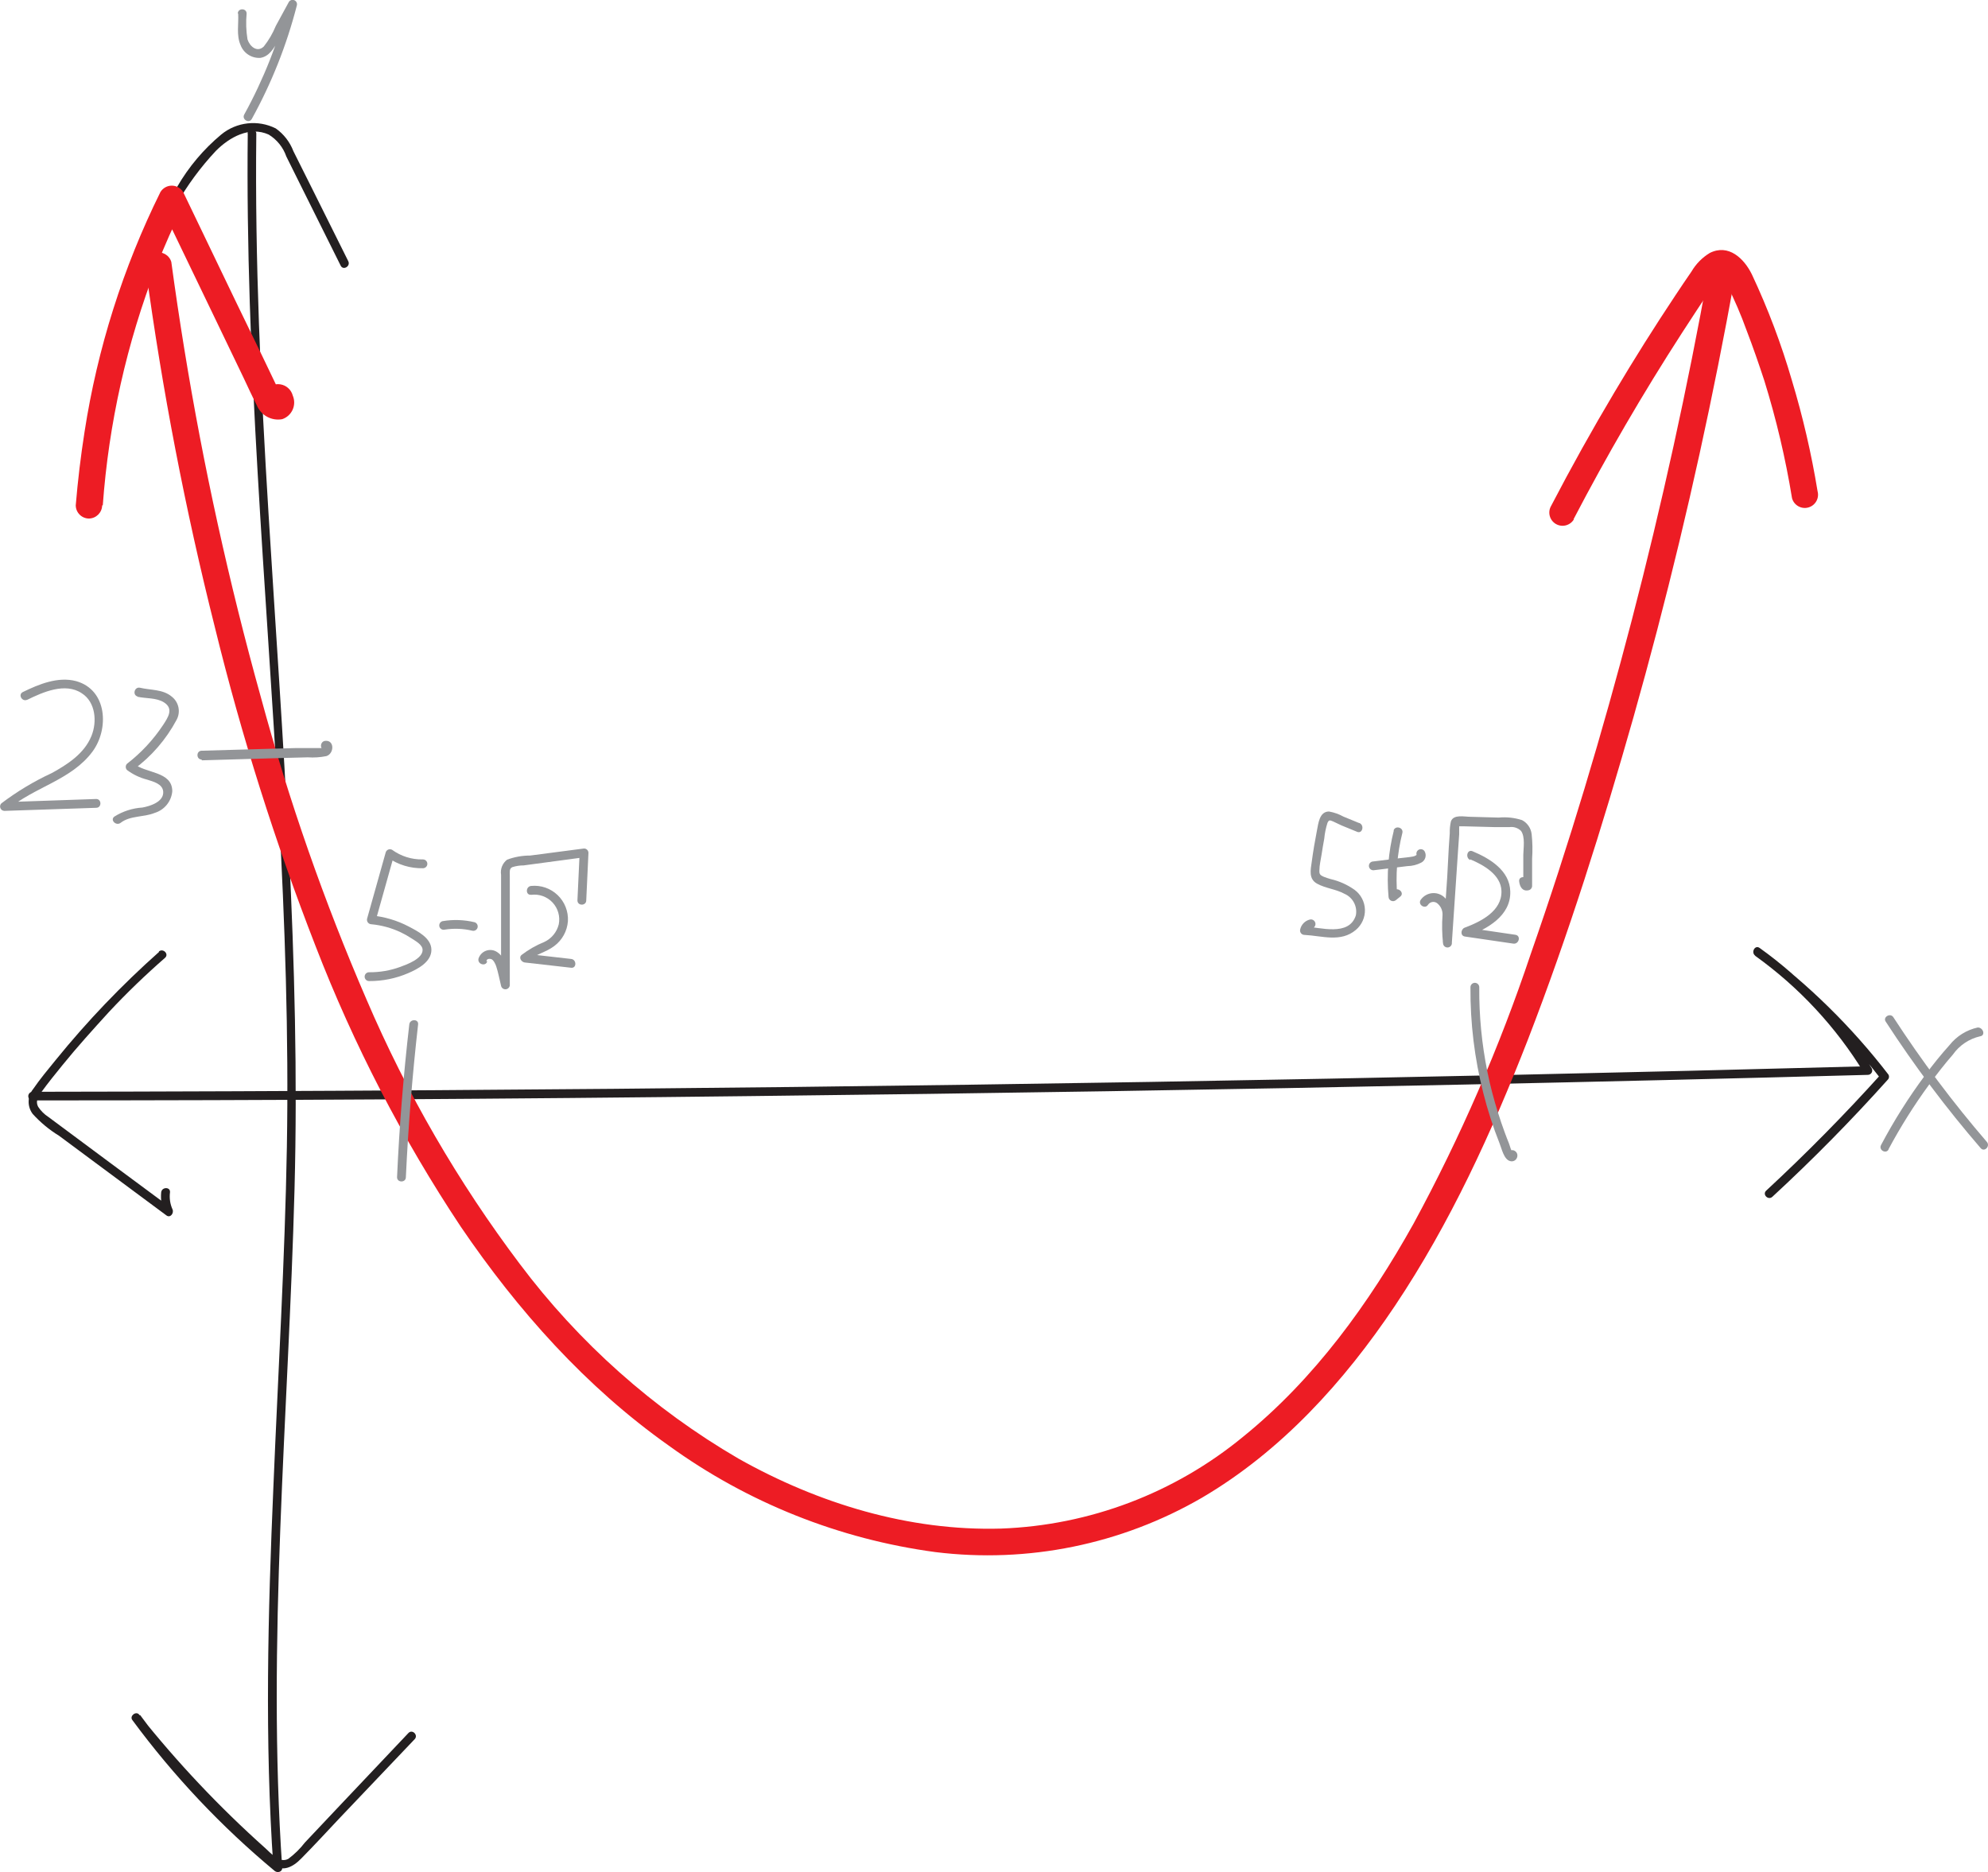
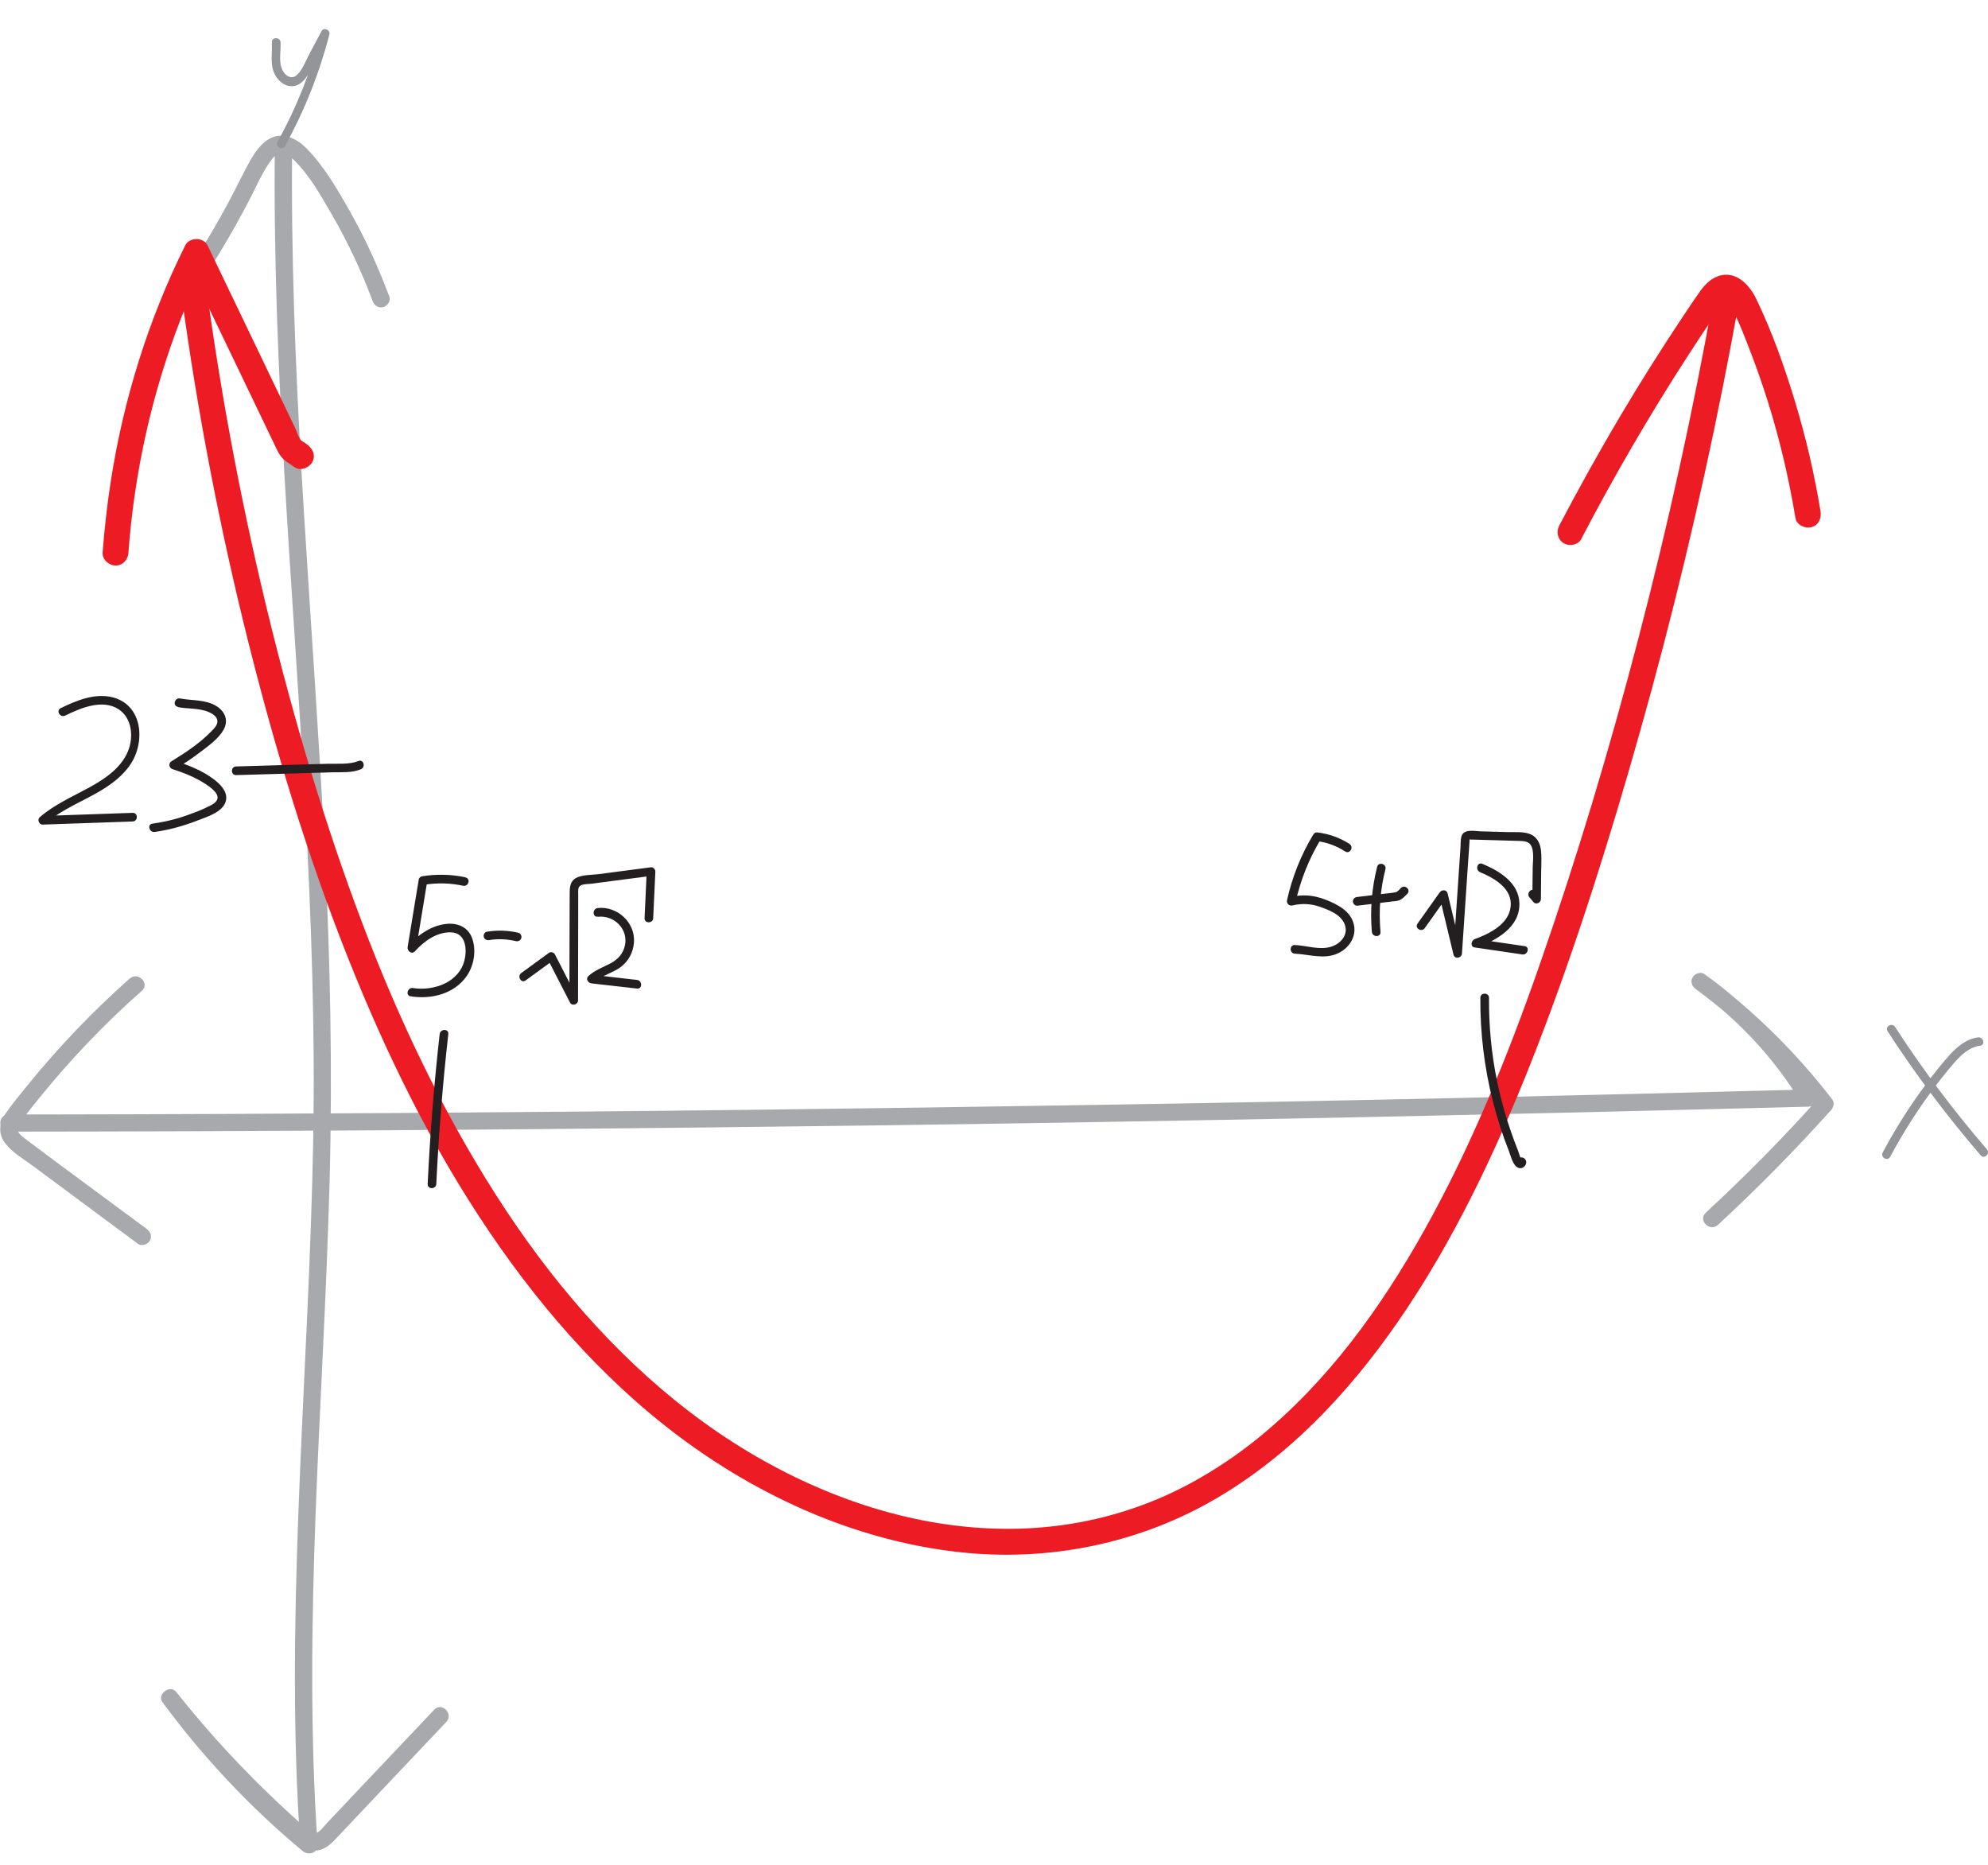
- <svg xmlns="http://www.w3.org/2000/svg" id="Layer_1" data-name="Layer 1" viewBox="0 0 225.71 212.44">
+ <svg xmlns="http://www.w3.org/2000/svg" id="Layer_2" data-name="Layer 2" viewBox="0 0 230.15 215.83">
  <defs>
-     <style>.cls-1{fill:#231f20;}.cls-2{fill:#939598;}.cls-3{fill:#ed1c24;}</style>
+     <style>
+       .cls-1 {
+         fill: #231f20;
+       }
+ 
+       .cls-2 {
+         fill: #ed1c24;
+       }
+ 
+       .cls-3 {
+         fill: #939598;
+       }
+ 
+       .cls-4 {
+         fill: #a7a9ac;
+       }
+     </style>
  </defs>
-   <path class="cls-1" d="M42,32.31c1.19-2.29,2.37-4.58,3.7-6.78a32.1,32.1,0,0,1,4.5-6.11c1.53-1.54,3.82-2.84,6-1.85a4.73,4.73,0,0,1,2,2.49l1.89,3.8,4.28,8.59c.28.58,1.15.07.86-.51l-4.11-8.25c-.71-1.42-1.41-2.83-2.12-4.24a5.61,5.61,0,0,0-2-2.58,5.72,5.72,0,0,0-6.19.69,22.21,22.21,0,0,0-5,5.93,93.89,93.89,0,0,0-4.66,8.31c-.3.57.57,1.08.86.51Z" transform="translate(-25.69 -2.29)" />
-   <path class="cls-1" d="M53.82,17.38c-.29,25.71,2.1,51.33,3.52,77,.7,12.7,1.14,25.42.92,38.14s-1,25.71-1.53,38.56c-.62,14.39-1,28.81,0,43.19l.85-.35A96.61,96.61,0,0,1,41.6,197l-.79.61c2.4,3,4.92,5.9,7.59,8.67q2,2.08,4.09,4.06a37.43,37.43,0,0,0,4,3.62c1.31.9,2.43.33,3.43-.7,1.46-1.48,2.86-3,4.29-4.52l8.56-9c.44-.46-.26-1.17-.71-.7l-7.76,8.2-4,4.24a9.58,9.58,0,0,1-1.87,1.84c-1,.55-1.94-.6-2.61-1.2a123.09,123.09,0,0,1-14.33-15.17c-.35-.44-1.12.15-.78.61a97.61,97.61,0,0,0,16.17,17.14c.3.25.88.12.85-.36-1.76-25.69.72-51.39,1.4-77.08s-1.38-51.1-2.95-76.62c-.88-14.38-1.56-28.77-1.39-43.17a.5.5,0,0,0-1,0Z" transform="translate(-25.69 -2.29)" />
-   <path class="cls-2" d="M239.79,118.28a131.86,131.86,0,0,0,10.78,14.36c.42.49,1.12-.22.7-.71a131,131,0,0,1-10.62-14.16c-.35-.53-1.22,0-.86.51Z" transform="translate(-25.69 -2.29)" />
-   <path class="cls-2" d="M240.09,132.79a62,62,0,0,1,4.63-7.37c.85-1.16,1.74-2.31,2.69-3.4a5.2,5.2,0,0,1,3.1-2.08c.63-.09.36-1-.27-1a5.62,5.62,0,0,0-3.21,2,43.1,43.1,0,0,0-2.77,3.42,61.2,61.2,0,0,0-5,7.92c-.31.57.56,1.07.86.5Z" transform="translate(-25.69 -2.29)" />
-   <path class="cls-2" d="M52.73,3.83C52.8,5,52.51,6.28,53,7.4a2.25,2.25,0,0,0,2.25,1.46c1-.15,1.55-1.1,2-1.93L59.34,3l-.92-.38a53.67,53.67,0,0,1-5,12.67c-.31.56.55,1.07.86.5A54.81,54.81,0,0,0,59.39,2.92a.5.5,0,0,0-.92-.38L57,5.24a9.68,9.68,0,0,1-1.36,2.33c-.75.72-1.59,0-1.85-.81a11.47,11.47,0,0,1-.1-2.93c0-.64-1-.64-1,0Z" transform="translate(-25.69 -2.29)" />
-   <path class="cls-1" d="M29.4,127.22q40.76,0,81.5-.49,40.54-.45,81.08-1.31,22.89-.48,45.78-1.1a.5.5,0,0,0,.43-.75,47,47,0,0,0-12.72-13.66c-.53-.38-1,.49-.51.87a72.42,72.42,0,0,1,14.27,14l.08-.6q-6.24,6.93-13.09,13.28c-.48.44.23,1.14.7.7q6.86-6.33,13.09-13.28a.48.48,0,0,0,.08-.6,74.17,74.17,0,0,0-14.62-14.35l-.51.87a45.64,45.64,0,0,1,12.37,13.3l.43-.76q-40.74,1.09-81.48,1.78-40.54.68-81.09.94-22.89.15-45.79.18a.5.5,0,0,0,0,1Z" transform="translate(-25.69 -2.29)" />
-   <path class="cls-1" d="M43.75,110.36A104.27,104.27,0,0,0,32,122.65c-.86,1.06-1.76,2.13-2.54,3.27a2.3,2.3,0,0,0-.07,2.82,13.57,13.57,0,0,0,3,2.49l3.8,2.82,8.4,6.23c.45.33.87-.28.69-.68a3.6,3.6,0,0,1-.29-1.94c.07-.64-.93-.64-1,0a4.65,4.65,0,0,0,.42,2.44l.69-.68c-4.64-3.44-9.28-6.86-13.9-10.31a4,4,0,0,1-1.18-1.17c-.33-.61,0-1.17.38-1.68.76-1.05,1.59-2.07,2.41-3.08,1.67-2.06,3.43-4,5.25-6q3-3.21,6.37-6.15c.48-.43-.23-1.13-.71-.71Z" transform="translate(-25.69 -2.29)" />
-   <path class="cls-3" d="M37.36,59.66a94,94,0,0,1,6.09-27.13q1.38-3.53,3.07-6.91H43.93l6.26,13,3.13,6.51c.5,1.06,1,2.15,1.53,3.18a2.61,2.61,0,0,0,2.88,1.57,2,2,0,0,0,1.2-2.68,1.74,1.74,0,0,0-3.17-.46,1.5,1.5,0,0,0,2.59,1.52l-.12.17-.67.39.06,0h-.8a1,1,0,0,1-.75-.71c0,.16,0,.13,0-.1,0-.39.28-.56.83-.52.78,0,1-.17.67-.44A9.64,9.64,0,0,0,57,45.91l-1.51-3.15-3-6.18-6-12.48a1.51,1.51,0,0,0-2.59,0,93.66,93.66,0,0,0-8.61,27.21q-.65,4.15-1,8.35a1.51,1.51,0,0,0,1.5,1.5,1.53,1.53,0,0,0,1.5-1.5Z" transform="translate(-25.69 -2.29)" />
-   <path class="cls-3" d="M42.25,32.86a370.39,370.39,0,0,0,7.85,40.7,289.73,289.73,0,0,0,11.43,36.17A165.23,165.23,0,0,0,78,141.55c6.46,9.5,14.2,18.2,23.62,24.86a66.72,66.72,0,0,0,30.28,12.09,48.48,48.48,0,0,0,30.25-6.17c9-5.28,16.15-13.18,21.91-21.78,6.27-9.37,11-19.71,15.09-30.2,4.64-12,8.49-24.29,12-36.64q5.59-19.78,9.61-39.95,1-5,1.88-9.94a1.54,1.54,0,0,0-1-1.85A1.52,1.52,0,0,0,219.68,33q-3.6,20-8.73,39.72c-3.33,12.76-7.11,25.41-11.46,37.86a192.18,192.18,0,0,1-13.31,30.63c-5.05,9.05-11.25,17.64-19.36,24.2a45.85,45.85,0,0,1-27.48,10.42c-10.45.3-20.75-2.85-29.8-7.94A83.75,83.75,0,0,1,84.7,145.78a144.23,144.23,0,0,1-17.39-30,252.39,252.39,0,0,1-12-34.33,366.36,366.36,0,0,1-8.7-39.57q-.8-4.92-1.47-9.85A1.5,1.5,0,0,0,43.3,31a1.54,1.54,0,0,0-1,1.84Z" transform="translate(-25.69 -2.29)" />
-   <path class="cls-3" d="M204.34,61.25Q210,50.39,216.66,40.08,218.31,37.53,220,35a10.31,10.31,0,0,1,.67-.92c.14-.16.45-.53.54-.45s-.11,0-.11,0c-.17,0-.05-.08-.06,0s.12.08,0,0a1,1,0,0,1,.18.17,3.27,3.27,0,0,1,.54.81A46.19,46.19,0,0,1,224,39.82c.72,1.87,1.37,3.76,2,5.67a98.58,98.58,0,0,1,3.15,13.36,1.5,1.5,0,0,0,2.9-.79,98.77,98.77,0,0,0-2.92-12.6,82.49,82.49,0,0,0-4.53-12c-.89-1.83-2.66-3.52-4.79-2.45a6,6,0,0,0-2.07,2.1c-.62.9-1.23,1.8-1.83,2.71q-3.6,5.41-6.92,11-3.78,6.35-7.19,12.9a1.5,1.5,0,1,0,2.59,1.52Z" transform="translate(-25.69 -2.29)" />
-   <path class="cls-2" d="M72.16,118.59q-1,8.66-1.39,17.35c0,.64,1,.64,1,0q.41-8.7,1.39-17.35c.07-.64-.93-.63-1,0Z" transform="translate(-25.69 -2.29)" />
-   <path class="cls-2" d="M73.66,99.86a5.71,5.71,0,0,1-3.45-1.09.5.5,0,0,0-.73.3l-2.11,7.51a.51.51,0,0,0,.48.64,10,10,0,0,1,3.35.92,10.62,10.62,0,0,1,1.27.72c.41.27,1.21.7,1.2,1.28,0,1-1.79,1.65-2.53,1.92a10,10,0,0,1-3.55.61.5.5,0,0,0,0,1,11,11,0,0,0,4.45-.9c1.07-.46,2.62-1.26,2.63-2.63s-1.61-2.15-2.59-2.67a11.43,11.43,0,0,0-4.23-1.25l.48.63,2.11-7.51-.73.3a6.64,6.64,0,0,0,4,1.22.5.5,0,0,0,0-1Z" transform="translate(-25.69 -2.29)" />
-   <path class="cls-2" d="M76.19,107.83a8.15,8.15,0,0,1,3.11.12.5.5,0,0,0,.61-.35.5.5,0,0,0-.34-.61,9.11,9.11,0,0,0-3.64-.12.5.5,0,0,0-.35.62.5.5,0,0,0,.61.34Z" transform="translate(-25.69 -2.29)" />
-   <path class="cls-2" d="M80.92,111.42c0-.26.31-.32.55-.24s.47.54.56.82c.23.7.36,1.45.54,2.17a.5.5,0,0,0,1-.14l0-10.94c0-.45,0-.9,0-1.35s-.08-.83.28-1a4.25,4.25,0,0,1,1.29-.2l1.34-.18L92,99.62l-.5-.5-.25,5.39c0,.65,1,.64,1,0l.25-5.39a.5.5,0,0,0-.5-.5l-6.12.8a7.46,7.46,0,0,0-2.62.47,1.81,1.81,0,0,0-.68,1.72c0,4.14,0,8.28,0,12.42l1-.13c-.26-1.09-.37-2.83-1.43-3.51a1.4,1.4,0,0,0-2.14.76c-.11.63.85.9,1,.27Z" transform="translate(-25.69 -2.29)" />
-   <path class="cls-2" d="M86,103.88a2.82,2.82,0,0,1,3.13,3.35,3,3,0,0,1-1.64,2,11.07,11.07,0,0,0-2.59,1.48c-.35.32,0,.8.36.85l5.28.6c.63.07.63-.93,0-1l-5.28-.6.35.85c.86-.79,2.07-1,3-1.71a3.88,3.88,0,0,0,1.56-2.83,3.81,3.81,0,0,0-4.18-4c-.64.07-.64,1.07,0,1Z" transform="translate(-25.69 -2.29)" />
-   <path class="cls-2" d="M192.64,114.39a47.35,47.35,0,0,0,1.46,12,45.41,45.41,0,0,0,1.85,5.72c.23.56.48,1.81,1.19,2s1.12-.71.59-1.12-1.22.31-.71.7l.07.06-.15-.35v-.06l.3-.23-.1,0,.39.05c-.29-.12-.41-.81-.53-1.09s-.31-.79-.46-1.19c-.28-.76-.54-1.52-.78-2.29-.47-1.51-.87-3-1.19-4.59a46.51,46.51,0,0,1-.93-9.63.5.5,0,0,0-1,0Z" transform="translate(-25.69 -2.29)" />
-   <path class="cls-2" d="M180,95.73,178.22,95a5.28,5.28,0,0,0-1.64-.58c-1.1,0-1.21,1.38-1.37,2.16-.23,1.18-.43,2.36-.59,3.55-.13.92-.37,1.94.6,2.48s2.15.62,3.13,1.16a2.21,2.21,0,0,1,1.28,2.44c-.77,2.44-4.07,1.35-5.84,1.26l.49.64a.5.5,0,0,1,.38-.42.5.5,0,0,0-.27-1,1.49,1.49,0,0,0-1.08,1.11.5.5,0,0,0,.48.63c2,.1,4.12.88,5.83-.56a2.9,2.9,0,0,0-.14-4.56,7.69,7.69,0,0,0-2.72-1.22,7.52,7.52,0,0,1-.8-.27c-.39-.17-.49-.3-.47-.71,0-.6.16-1.22.25-1.82s.19-1.19.3-1.78a8.43,8.43,0,0,1,.37-1.81c.18-.38.3-.28.66-.14L178,96l1.78.73c.59.24.85-.73.26-1Z" transform="translate(-25.69 -2.29)" />
-   <path class="cls-2" d="M181.64,101.09l3.84-.47a3.53,3.53,0,0,0,1.56-.39.93.93,0,0,0,.4-1.28.5.5,0,0,0-.87.5s0-.16,0-.15-.09.09-.1.09a1,1,0,0,1-.41.15c-.48.09-1,.12-1.45.18l-3,.37a.5.5,0,0,0,0,1Z" transform="translate(-25.69 -2.29)" />
-   <path class="cls-2" d="M183.94,96.58a22.48,22.48,0,0,0-.6,7.53.51.51,0,0,0,.85.36l.48-.39c.51-.4-.21-1.11-.7-.71l-.49.39.86.35a21.65,21.65,0,0,1,.57-7.26c.15-.62-.81-.89-1-.27Z" transform="translate(-25.69 -2.29)" />
-   <path class="cls-2" d="M187.83,105a.72.72,0,0,1,1-.19,1.61,1.61,0,0,1,.64,1.35,17.74,17.74,0,0,0,.06,3.26.5.5,0,0,0,1-.13l.48-7.12.23-3.44.12-1.72c0-.24,0-.49,0-.73s0-.33,0-.18l.5,0,3.48.09,1.74,0a1.57,1.57,0,0,1,1.29.42c.51.67.28,2,.27,2.73l0,3.58.37-.48.16-.09c-.07-.63-1.07-.64-1,0s.4,1.19,1.11,1a.5.5,0,0,0,.36-.48l0-3.1a15.78,15.78,0,0,0-.05-2.75,2.06,2.06,0,0,0-1.09-1.62,6.57,6.57,0,0,0-2.65-.29l-3.24-.09c-.66,0-1.9-.31-2.19.53a5.49,5.49,0,0,0-.13,1.34l-.11,1.6L190,101.9l-.5,7.37,1-.13c-.41-1.56.51-3.34-.6-4.73a1.79,1.79,0,0,0-2.93.07c-.31.56.56,1.07.87.5Z" transform="translate(-25.69 -2.29)" />
-   <path class="cls-2" d="M192.61,99.85c1.5.63,3.5,1.74,3.55,3.6.06,2.29-2.36,3.48-4.18,4.16-.41.15-.54.88,0,1l5.53.81c.62.09.9-.87.26-1l-5.52-.81v1c2.25-.83,5-2.33,4.91-5.12-.06-2.38-2.34-3.75-4.29-4.56-.59-.25-.85.72-.26,1Z" transform="translate(-25.69 -2.29)" />
-   <path class="cls-2" d="M48.59,88.61l9.71-.28,2.33-.06a7.89,7.89,0,0,0,2.12-.14c.9-.29.93-1.84-.14-1.73-.63.07-.64,1.07,0,1a.5.5,0,0,0-.5-.18l-.5,0-.73,0-1.72,0-3.57.1-7,.2c-.64,0-.64,1,0,1Z" transform="translate(-25.69 -2.29)" />
-   <path class="cls-2" d="M28.78,81.74c1.79-.88,4.32-2,6.2-.74,1.57,1,1.75,3.24,1.09,4.85-.81,2-2.72,3.23-4.51,4.21a31,31,0,0,0-5.72,3.44.5.5,0,0,0,.35.85L36.61,94c.64,0,.64-1,0-1l-10.42.36.36.85c3-2.57,7.22-3.33,9.64-6.59,1.89-2.55,1.7-7-1.85-8-2.06-.55-4.24.35-6.06,1.24-.58.29-.07,1.15.5.87Z" transform="translate(-25.69 -2.29)" />
-   <path class="cls-2" d="M41.29,81.39c1,.22,2.14.1,3,.63,1.16.72.48,1.72-.09,2.59A18.36,18.36,0,0,1,40.11,89a.51.51,0,0,0,0,.71,6.5,6.5,0,0,0,2.28,1.09c.69.22,1.77.48,1.83,1.37.08,1.15-1.48,1.64-2.36,1.8A6.78,6.78,0,0,0,38.67,95c-.51.39.2,1.09.71.71,1.09-.85,2.64-.62,3.87-1.13a2.83,2.83,0,0,0,2-2.45c0-2.33-3.08-2-4.4-3.18v.71a16.82,16.82,0,0,0,4.88-5.63,2.08,2.08,0,0,0-.55-2.66c-1-.84-2.37-.71-3.59-1-.63-.14-.9.82-.27,1Z" transform="translate(-25.69 -2.29)" />
+   <g id="Layer_1-2" data-name="Layer 1">
+     <g>
+       <path class="cls-4" d="M21.71,34.95c1.97-2.83,3.82-5.74,5.51-8.75.65-1.16,1.27-2.33,1.88-3.51.69-1.35,1.31-2.8,2.21-4.03.26-.36.53-.66.87-.85.2-.11.3-.11.62-.11-.33,0,.02.02.13.04.06.01.26.11,0-.01.06.03.13.06.19.09.4.24.38.22.72.53,1.88,1.74,3.22,4.15,4.5,6.35,1.89,3.24,3.49,6.64,4.8,10.15.19.51.68.85,1.23.7.49-.13.89-.72.7-1.23-1.28-3.41-2.79-6.72-4.58-9.89-1.42-2.5-2.94-5.14-4.96-7.21-1.23-1.25-2.96-2.12-4.6-1-1.13.78-1.81,2.06-2.44,3.24-.76,1.45-1.48,2.92-2.25,4.35-1.89,3.49-3.99,6.86-6.26,10.12-.74,1.06.99,2.06,1.73,1.01h0Z" />
+       <path class="cls-4" d="M31.82,16.7c-.15,12.83.38,25.66,1.12,38.46s1.7,25.62,2.4,38.44,1.15,25.56.92,38.35-.99,25.66-1.53,38.49-.88,25.64-.24,38.45c.08,1.56.17,3.13.28,4.69l1.71-.71c-5.96-4.95-11.34-10.6-15.94-16.84l-1.57,1.21c3.66,4.6,7.64,8.93,11.92,12.96,1.06.99,2.12,1.98,3.22,2.92s2.33,1.52,3.66.69c.57-.35,1.03-.88,1.49-1.37.57-.6,1.14-1.21,1.71-1.81,1.08-1.15,2.17-2.29,3.25-3.44,2.48-2.62,4.97-5.25,7.45-7.87.88-.93-.53-2.35-1.41-1.41-4.11,4.34-8.22,8.69-12.33,13.03-.36.38-.82,1.06-1.33,1.24-.48.17-.92-.34-1.25-.63-1.03-.9-2.05-1.83-3.05-2.77-2-1.88-3.94-3.83-5.81-5.84-2.13-2.29-4.16-4.67-6.11-7.11-.7-.88-2.25.3-1.57,1.21,4.71,6.38,10.15,12.18,16.25,17.24.6.5,1.77.24,1.71-.71-.88-12.79-.71-25.63-.23-38.44.49-12.83,1.28-25.65,1.62-38.49s.07-25.58-.57-38.35-1.58-25.63-2.37-38.44-1.41-25.63-1.42-38.46c0-1.57,0-3.14.03-4.7.01-1.29-1.99-1.29-2,0h0Z" />
+     </g>
+     <g>
+       <path class="cls-4" d="M1,130.99c13.58-.01,27.15-.06,40.73-.14s27.15-.2,40.73-.35c13.53-.15,27.07-.33,40.6-.55s27.06-.47,40.6-.76,27.15-.61,40.72-.96c1.67-.04,3.33-.09,5-.13.74-.02,1.27-.84.86-1.5-3.32-5.44-7.72-10.14-12.91-13.84-.44-.31-1.11-.08-1.37.36-.3.51-.08,1.05.36,1.37,5.3,3.92,10.07,8.58,14.09,13.81l.16-1.21c-4.15,4.63-8.52,9.06-13.09,13.28-.95.88.47,2.29,1.41,1.41,4.57-4.22,8.93-8.65,13.09-13.28.27-.3.43-.85.16-1.21-4.24-5.52-9.21-10.39-14.81-14.53l-1.01,1.73c4.9,3.5,9.06,7.99,12.19,13.12l.86-1.5c-13.57.36-27.14.69-40.72.99s-27.15.56-40.72.78-27.07.42-40.6.58c-13.53.16-27.07.28-40.6.37s-27.15.15-40.73.17c-1.67,0-3.33,0-5,0-1.29,0-1.29,2,0,2h0Z" />
+       <path class="cls-4" d="M15,113.28c-4.24,3.77-8.18,7.87-11.76,12.28-.89,1.1-1.82,2.2-2.62,3.37-.71,1.04-.84,2.28-.08,3.33.81,1.11,2.14,1.87,3.23,2.67,1.27.94,2.53,1.88,3.8,2.82,2.8,2.08,5.6,4.15,8.4,6.23.43.32,1.12.07,1.37-.36.3-.51.08-1.05-.36-1.37-4.63-3.44-9.29-6.84-13.9-10.31-.36-.27-.8-.57-1-.99-.21-.44.13-.83.38-1.17.74-1.02,1.54-2.01,2.34-2.99,1.67-2.05,3.42-4.04,5.25-5.96,2.03-2.14,4.16-4.19,6.37-6.14.96-.86-.45-2.27-1.41-1.41h0Z" />
+     </g>
+     <g>
+       <path class="cls-3" d="M218.53,119.38c3.26,5.03,6.87,9.82,10.78,14.36.42.49,1.13-.22.71-.71-3.86-4.47-7.41-9.2-10.63-14.16-.35-.54-1.22-.04-.86.5h0Z" />
+       <path class="cls-3" d="M218.83,133.9c1.37-2.56,2.91-5.03,4.63-7.37.85-1.17,1.75-2.31,2.69-3.41.84-.97,1.78-1.89,3.1-2.08.63-.09.36-1.05-.27-.96-1.31.18-2.35,1.03-3.22,1.98-.99,1.08-1.89,2.25-2.77,3.42-1.88,2.51-3.55,5.15-5.03,7.92-.3.57.56,1.07.86.5h0Z" />
+     </g>
+     <path class="cls-3" d="M31.47,4.93c.07,1.18-.22,2.45.29,3.57.39.86,1.26,1.61,2.25,1.46s1.56-1.1,2-1.94c.69-1.3,1.38-2.59,2.07-3.89l-.91-.39c-1.14,4.42-2.82,8.68-5.04,12.67-.31.56.55,1.07.86.5,2.25-4.07,3.98-8.41,5.14-12.91.14-.54-.64-.9-.91-.39-.48.9-.96,1.8-1.44,2.7-.39.74-.75,1.74-1.36,2.33-.75.72-1.58-.01-1.84-.81-.3-.92-.05-1.98-.1-2.93-.04-.64-1.04-.64-1,0h0Z" />
+     <g>
+       <path class="cls-2" d="M14.87,63.96c.68-9.28,2.72-18.46,6.09-27.13.91-2.35,1.94-4.65,3.06-6.91h-2.59c2.02,4.2,4.03,8.39,6.05,12.59,1.01,2.1,2.02,4.2,3.02,6.29.5,1.05,1.01,2.1,1.51,3.15.22.46.45.87.83,1.22s.83.59,1.24.9c.64.49,1.68.1,2.05-.54.45-.77.11-1.56-.54-2.05-.18-.14-.38-.29-.58-.4-.04-.02-.22-.16-.11-.04-.33-.36-.53-1.06-.73-1.5-.47-.97-.94-1.95-1.4-2.92-.97-2.02-1.94-4.05-2.91-6.07-1.94-4.05-3.89-8.09-5.83-12.14-.48-.99-2.11-.97-2.59,0-4.25,8.56-7.13,17.77-8.6,27.2-.43,2.77-.75,5.56-.96,8.35-.06.81.73,1.5,1.5,1.5.86,0,1.44-.69,1.5-1.5h0Z" />
+       <path class="cls-2" d="M20.99,33.97c1.85,13.64,4.45,27.17,7.8,40.52,3.09,12.29,6.76,24.46,11.44,36.24,4.42,11.15,9.73,22.01,16.48,31.95,6.49,9.56,14.3,18.3,23.79,24.97,8.98,6.31,19.38,10.73,30.32,11.99,10.53,1.21,21.21-.95,30.33-6.39,9-5.36,16.13-13.33,21.87-22,6.23-9.41,10.95-19.76,15.01-30.27,4.59-11.9,8.4-24.11,11.86-36.38,3.71-13.15,6.9-26.45,9.57-39.85.65-3.27,1.27-6.54,1.86-9.82.14-.8-.22-1.62-1.05-1.85-.73-.2-1.7.25-1.85,1.05-2.39,13.32-5.29,26.55-8.71,39.64-3.33,12.79-7.13,25.47-11.48,37.95-3.67,10.52-7.87,20.89-13.31,30.63-5.05,9.03-11.19,17.56-19.28,24.12-3.7,3-8.11,5.7-12.61,7.45-4.76,1.86-9.7,2.85-14.74,3.02-10.42.35-20.71-2.74-29.81-7.82-9.79-5.47-18.01-13.21-24.88-22.02s-12.8-19.45-17.49-30.05-8.76-22.63-12.02-34.3c-3.65-13.08-6.57-26.36-8.75-39.76-.53-3.27-1.02-6.54-1.46-9.82-.11-.8-1.14-1.24-1.85-1.05-.87.24-1.16,1.04-1.05,1.85h0Z" />
+       <path class="cls-2" d="M183.08,62.35c3.78-7.24,7.89-14.31,12.33-21.17,1.1-1.7,2.21-3.38,3.35-5.05.21-.31.41-.64.66-.92.14-.16.45-.53.55-.45,0,0-.12.02-.12.02-.17,0-.05-.09-.05,0,0,0,.11.08.02,0,.06.05.12.11.18.17.21.22.36.49.53.81.87,1.64,1.53,3.44,2.2,5.17.72,1.87,1.37,3.76,1.97,5.67,1.37,4.38,2.41,8.85,3.16,13.37.13.8,1.12,1.25,1.85,1.05.85-.23,1.18-1.04,1.05-1.85-.7-4.26-1.67-8.46-2.92-12.59s-2.68-8.17-4.53-12c-.88-1.82-2.65-3.52-4.79-2.45-.9.45-1.52,1.3-2.07,2.11-.62.89-1.22,1.8-1.82,2.7-2.4,3.61-4.71,7.28-6.92,11-2.52,4.23-4.91,8.54-7.2,12.9-.38.72-.18,1.63.54,2.05.68.39,1.68.18,2.05-.54h0Z" />
+     </g>
+     <g>
+       <path class="cls-1" d="M50.9,119.7c-.65,5.77-1.11,11.55-1.39,17.35-.03.64.97.64,1,0,.28-5.8.74-11.58,1.39-17.35.07-.64-.93-.63-1,0h0Z" />
+       <g>
+         <path class="cls-1" d="M53.88,101.55c-1.67-.35-3.36-.39-5.05-.11-.15.03-.32.2-.35.35-.43,2.61-.86,5.22-1.29,7.84-.07.45.47.89.84.49,1.04-1.15,2.49-2.22,4.12-2.2s1.92,1.62,1.68,2.95c-.49,2.8-3.56,3.88-6.02,3.5-.63-.1-.9.87-.27.96,2.4.37,5.04-.27,6.49-2.35.86-1.23,1.15-3.04.6-4.45-.45-1.16-1.55-1.67-2.75-1.6-1.79.11-3.39,1.19-4.56,2.49l.84.49c.43-2.61.86-5.22,1.29-7.84l-.35.35c1.5-.25,3.03-.21,4.52.11.63.13.9-.83.27-.96h0Z" />
+         <path class="cls-1" d="M56.62,108.82c1.02-.17,2.1-.12,3.11.12.26.06.54-.08.62-.35s-.09-.55-.35-.62c-1.2-.28-2.42-.32-3.64-.12-.27.04-.42.37-.35.62.08.28.35.39.62.35h0Z" />
+         <path class="cls-1" d="M60.85,113.49c1.07-.78,2.14-1.56,3.21-2.34l-.68-.18c.87,1.69,1.74,3.38,2.61,5.08.23.45.93.23.93-.25,0-3.65.02-7.3.02-10.95,0-.45,0-.9,0-1.35,0-.35-.07-.83.29-1.01s.9-.15,1.29-.2c.45-.06.9-.12,1.35-.18,1.83-.24,3.67-.48,5.5-.72l-.5-.5c-.08,1.8-.17,3.6-.25,5.39-.03.64.97.64,1,0,.08-1.8.17-3.6.25-5.39.01-.24-.24-.53-.5-.5-2.04.27-4.08.54-6.12.8-.79.1-1.91.05-2.62.47-.62.36-.68,1.07-.68,1.72-.02,4.14-.02,8.28-.03,12.42l.93-.25c-.87-1.69-1.74-3.38-2.61-5.08-.11-.22-.47-.33-.68-.18-1.07.78-2.14,1.56-3.21,2.34-.52.37-.02,1.24.5.86h0Z" />
+         <path class="cls-1" d="M69.21,106.12c1.89-.21,3.56,1.43,3.13,3.35-.21.94-.81,1.58-1.64,2.03-.88.47-1.83.79-2.58,1.48-.35.32-.04.81.35.85,1.76.2,3.52.4,5.28.6.64.07.63-.93,0-1-1.76-.2-3.52-.4-5.28-.6l.35.85c.86-.79,2.07-1.03,3.01-1.72s1.46-1.7,1.56-2.83c.2-2.31-1.9-4.27-4.19-4.02-.63.07-.64,1.07,0,1h0Z" />
+       </g>
+     </g>
+     <g>
+       <path class="cls-1" d="M171.38,115.49c-.03,4.05.46,8.11,1.46,12.04.49,1.94,1.11,3.85,1.85,5.72.22.56.48,1.81,1.19,1.96.61.13,1.12-.7.59-1.12-.5-.39-1.21.31-.71.71l.07.06-.15-.35v-.06c.1-.08.2-.15.3-.23l-.1.03.39.05c-.28-.13-.41-.82-.52-1.09-.16-.39-.31-.79-.46-1.19-.28-.76-.54-1.52-.79-2.3-.47-1.51-.87-3.04-1.19-4.59-.65-3.17-.95-6.4-.93-9.63,0-.64-1-.64-1,0h0Z" />
+       <g>
+         <path class="cls-1" d="M156.22,97.68c-1.15-.73-2.4-1.17-3.75-1.33-.17-.02-.35.11-.43.25-1.42,2.35-2.44,4.91-3.04,7.59-.08.38.23.71.62.62,1.06-.25,2.08-.22,3.11.13,1.13.39,2.64.95,3,2.23.33,1.16-.63,2.13-1.67,2.43-1.33.39-2.82-.15-4.16-.21-.64-.03-.64.97,0,1,1.67.08,3.41.71,5.02-.05,1.23-.58,2.12-1.86,1.83-3.26-.34-1.62-1.89-2.39-3.3-2.94s-2.68-.63-4.09-.29l.62.62c.58-2.6,1.56-5.07,2.94-7.35l-.43.25c1.17.14,2.26.56,3.24,1.19.54.35,1.05-.52.5-.86h0Z" />
+         <path class="cls-1" d="M157.12,104.84c1.1-.13,2.19-.27,3.29-.4.27-.03.54-.07.81-.1.24-.03.51-.03.74-.12.4-.14.65-.46.95-.74.47-.44-.23-1.14-.71-.71-.2.19-.38.47-.67.52-.48.09-.97.12-1.45.18-.99.12-1.98.24-2.96.36-.27.03-.5.21-.5.5,0,.24.23.53.5.5h0Z" />
+         <path class="cls-1" d="M159.43,100.34c-.62,2.46-.83,5.01-.61,7.53.06.64,1.06.64,1,0-.22-2.44-.03-4.89.57-7.26.16-.62-.81-.89-.96-.27h0Z" />
+         <path class="cls-1" d="M164.96,107.41c.86-1.21,1.72-2.42,2.58-3.63l-.91-.12c.55,2.28,1.09,4.56,1.64,6.84.14.57.95.41.98-.13.16-2.37.32-4.75.48-7.12.08-1.15.16-2.29.23-3.44.04-.57.08-1.15.12-1.72.02-.24.02-.49.05-.74,0-.27,0-.33.03-.17.17,0,.33,0,.5.01,1.16.03,2.32.06,3.48.1.58.02,1.16.03,1.74.05.46.02.99.02,1.29.42.5.67.27,1.97.27,2.73-.01,1.19-.02,2.38-.04,3.58l.85-.35c-.16-.19-.32-.38-.48-.56-.42-.49-1.12.22-.71.71.16.19.32.38.48.56.29.34.85.05.85-.35.01-1.03.02-2.07.03-3.1,0-.9.09-1.85-.05-2.74-.11-.68-.45-1.32-1.09-1.63-.79-.38-1.81-.27-2.65-.29-1.08-.03-2.16-.06-3.23-.09-.67-.02-1.9-.31-2.19.54-.14.41-.1.92-.13,1.34-.04.53-.07,1.06-.11,1.6-.07,1.1-.15,2.21-.22,3.31-.17,2.45-.33,4.91-.5,7.36l.98-.13c-.55-2.28-1.09-4.56-1.64-6.84-.11-.45-.68-.45-.91-.12-.86,1.21-1.72,2.42-2.58,3.63-.37.53.49,1.03.86.5h0Z" />
+         <path class="cls-1" d="M171.35,100.96c1.5.62,3.5,1.73,3.55,3.59.06,2.29-2.36,3.49-4.18,4.16-.41.15-.54.89,0,.96,1.84.27,3.68.54,5.52.81.63.09.9-.87.27-.96-1.84-.27-3.68-.54-5.52-.81v.96c2.25-.83,4.99-2.33,4.91-5.12-.06-2.38-2.34-3.75-4.29-4.56-.59-.25-.85.72-.27.96h0Z" />
+       </g>
+     </g>
+     <g>
+       <path class="cls-1" d="M27.34,89.72c2.46-.07,4.91-.14,7.37-.21,1.23-.04,2.46-.07,3.69-.11,1.13-.03,2.31.08,3.37-.35.59-.24.33-1.2-.27-.96-1.09.43-2.43.29-3.6.32s-2.29.07-3.44.1c-2.38.07-4.75.14-7.13.21-.64.02-.64,1.02,0,1h0Z" />
+       <g>
+         <path class="cls-1" d="M7.53,82.84c1.79-.88,4.32-1.96,6.2-.74,1.57,1.02,1.75,3.24,1.09,4.85-.8,1.96-2.72,3.24-4.5,4.21-1.96,1.07-4.02,1.96-5.72,3.44-.33.28-.06.87.35.85,3.47-.12,6.94-.24,10.41-.36.64-.02.64-1.02,0-1-3.47.12-6.94.24-10.41.36l.35.85c2.97-2.57,7.23-3.33,9.65-6.6,1.89-2.55,1.7-7.01-1.86-7.97-2.06-.55-4.24.35-6.06,1.24-.58.28-.07,1.15.5.86h0Z" />
+         <path class="cls-1" d="M20.57,81.85c1.18.22,2.5.09,3.61.58.42.18.95.51.99,1.01s-.42.92-.73,1.24c-1.34,1.37-2.96,2.45-4.59,3.44-.38.23-.29.78.12.91,1.34.43,2.67.96,3.85,1.74.46.31,1.53,1.02,1.35,1.71-.13.48-.83.78-1.23.97-.71.35-1.46.62-2.2.89-1.33.48-2.7.81-4.1,1-.63.09-.36,1.05.27.96,1.76-.24,3.43-.73,5.08-1.37,1.09-.42,3.01-1.01,3.19-2.39.13-.98-.71-1.79-1.42-2.33-1.33-1.01-2.94-1.64-4.52-2.15l.12.91c.97-.59,1.91-1.21,2.81-1.9.95-.72,2.13-1.55,2.72-2.61s.17-2.08-.79-2.7c-1.26-.81-2.84-.64-4.25-.91-.63-.12-.9.85-.27.96h0Z" />
+       </g>
+     </g>
+   </g>
</svg>
